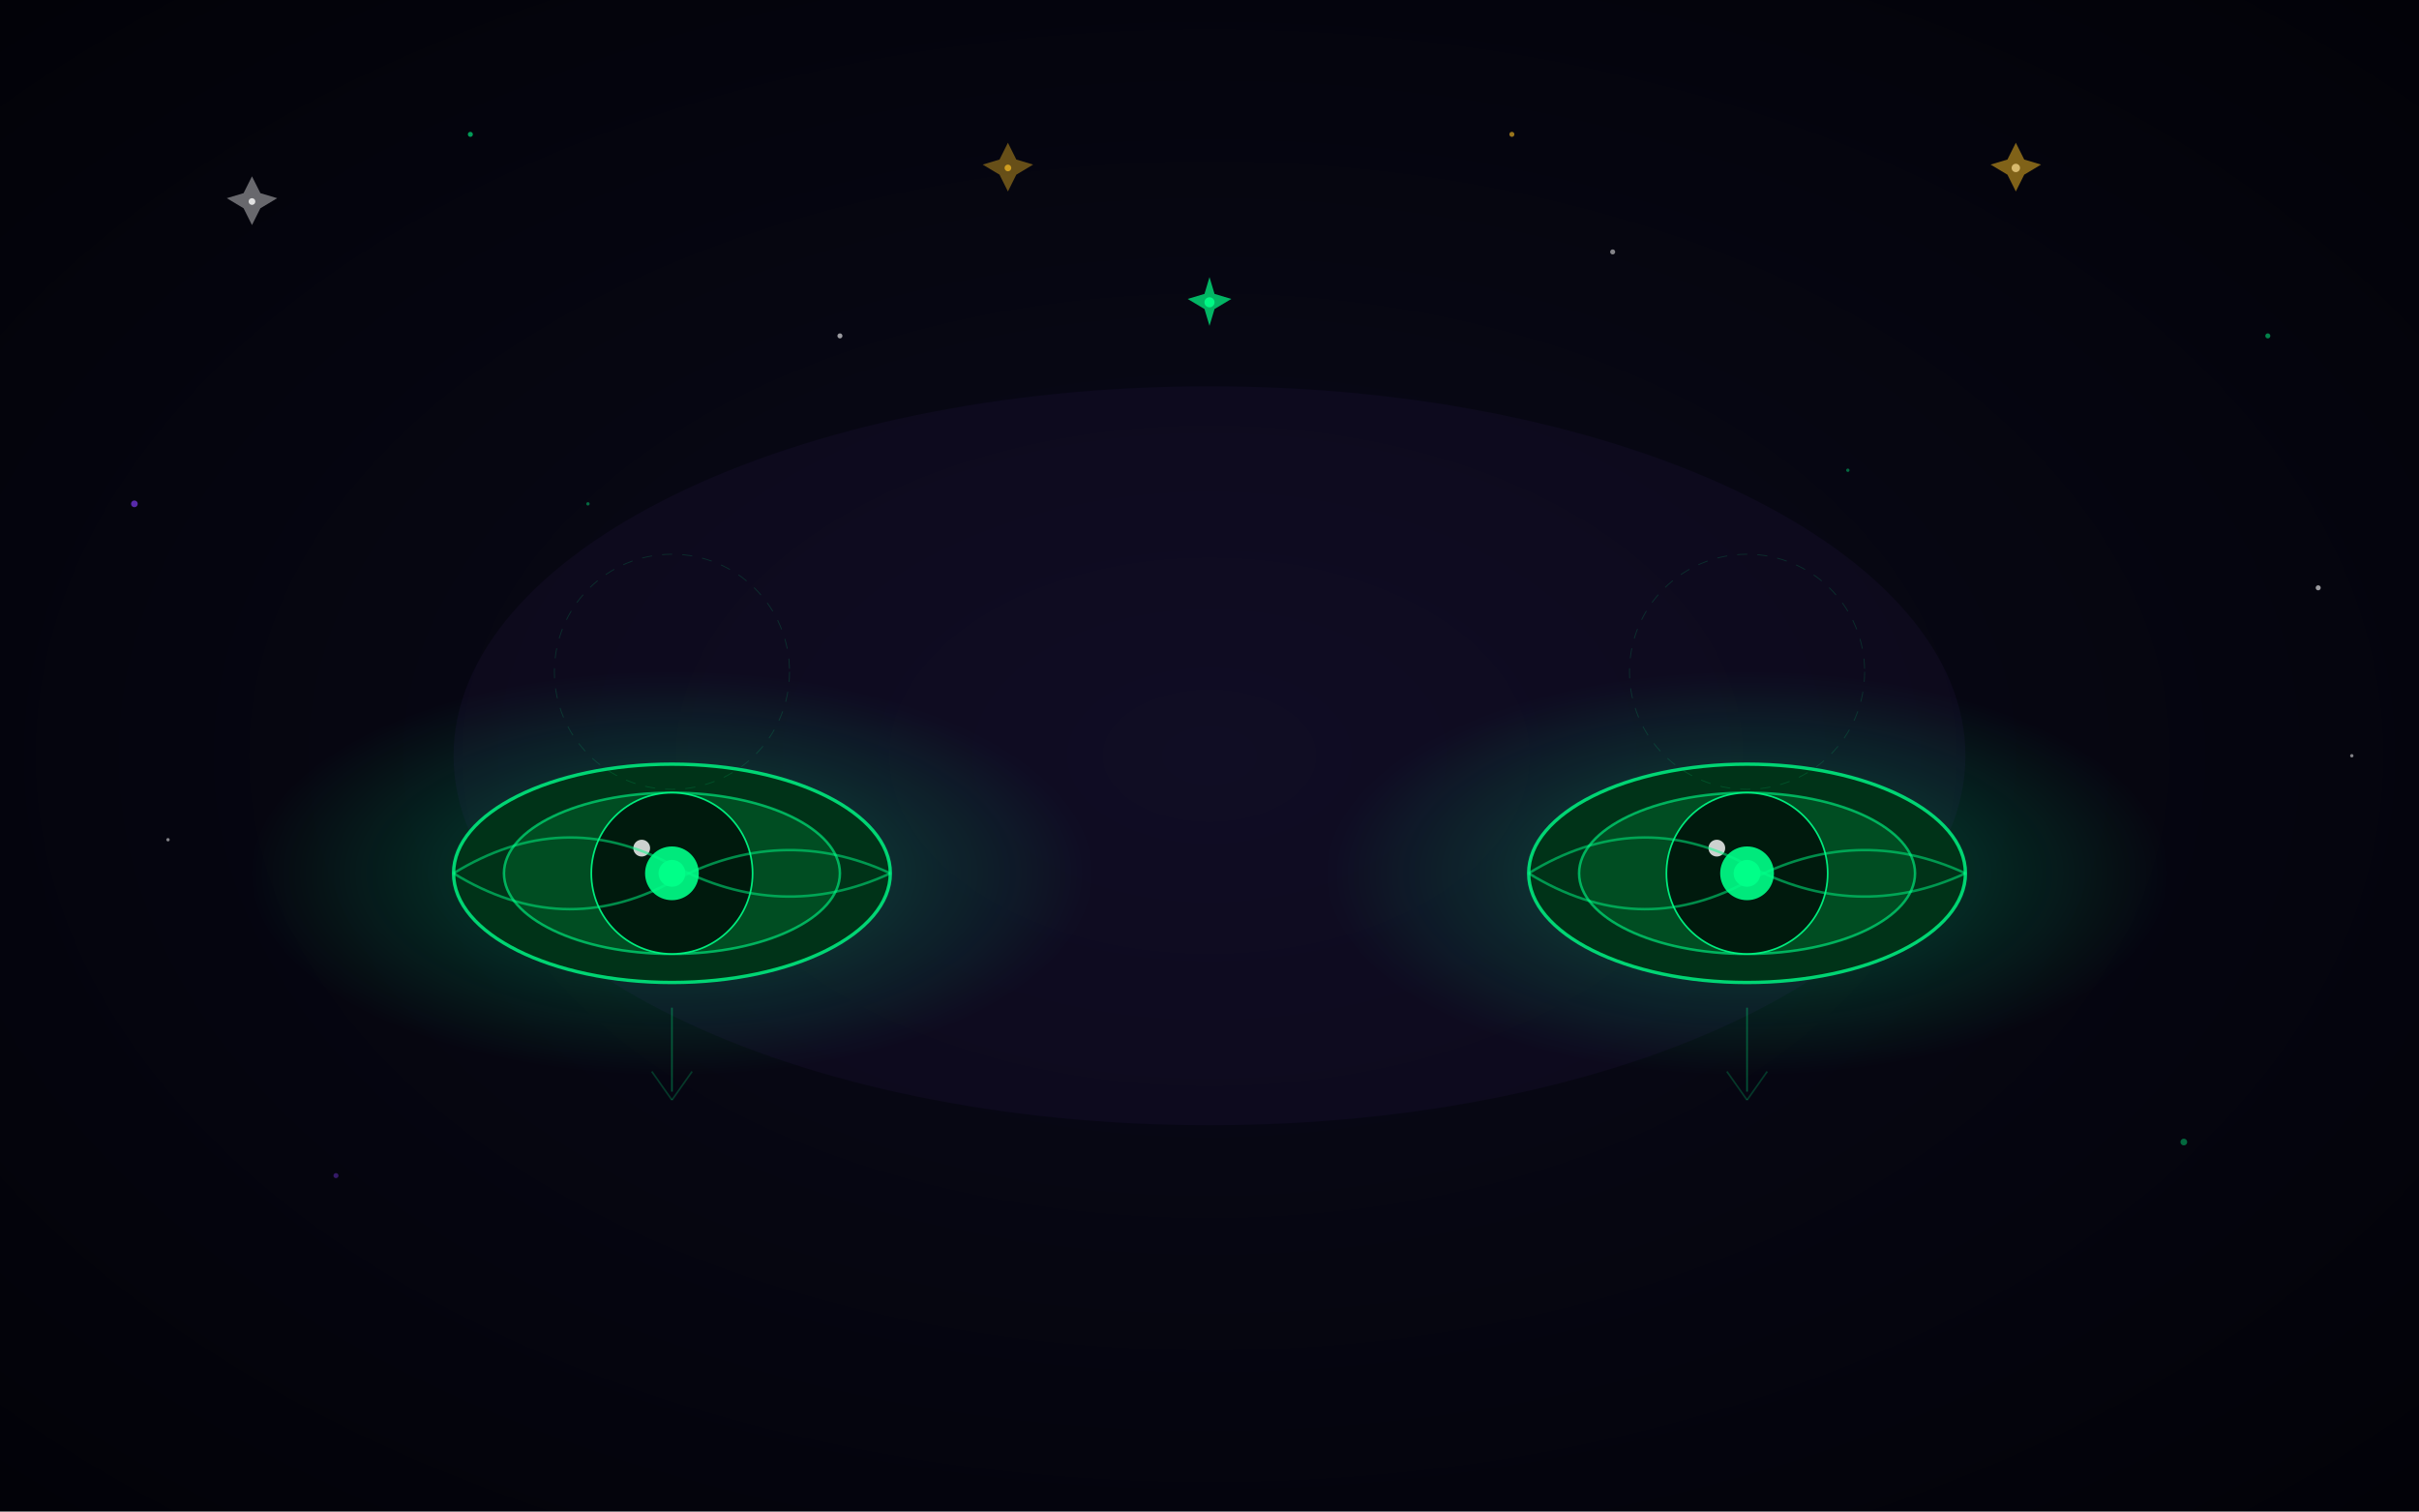
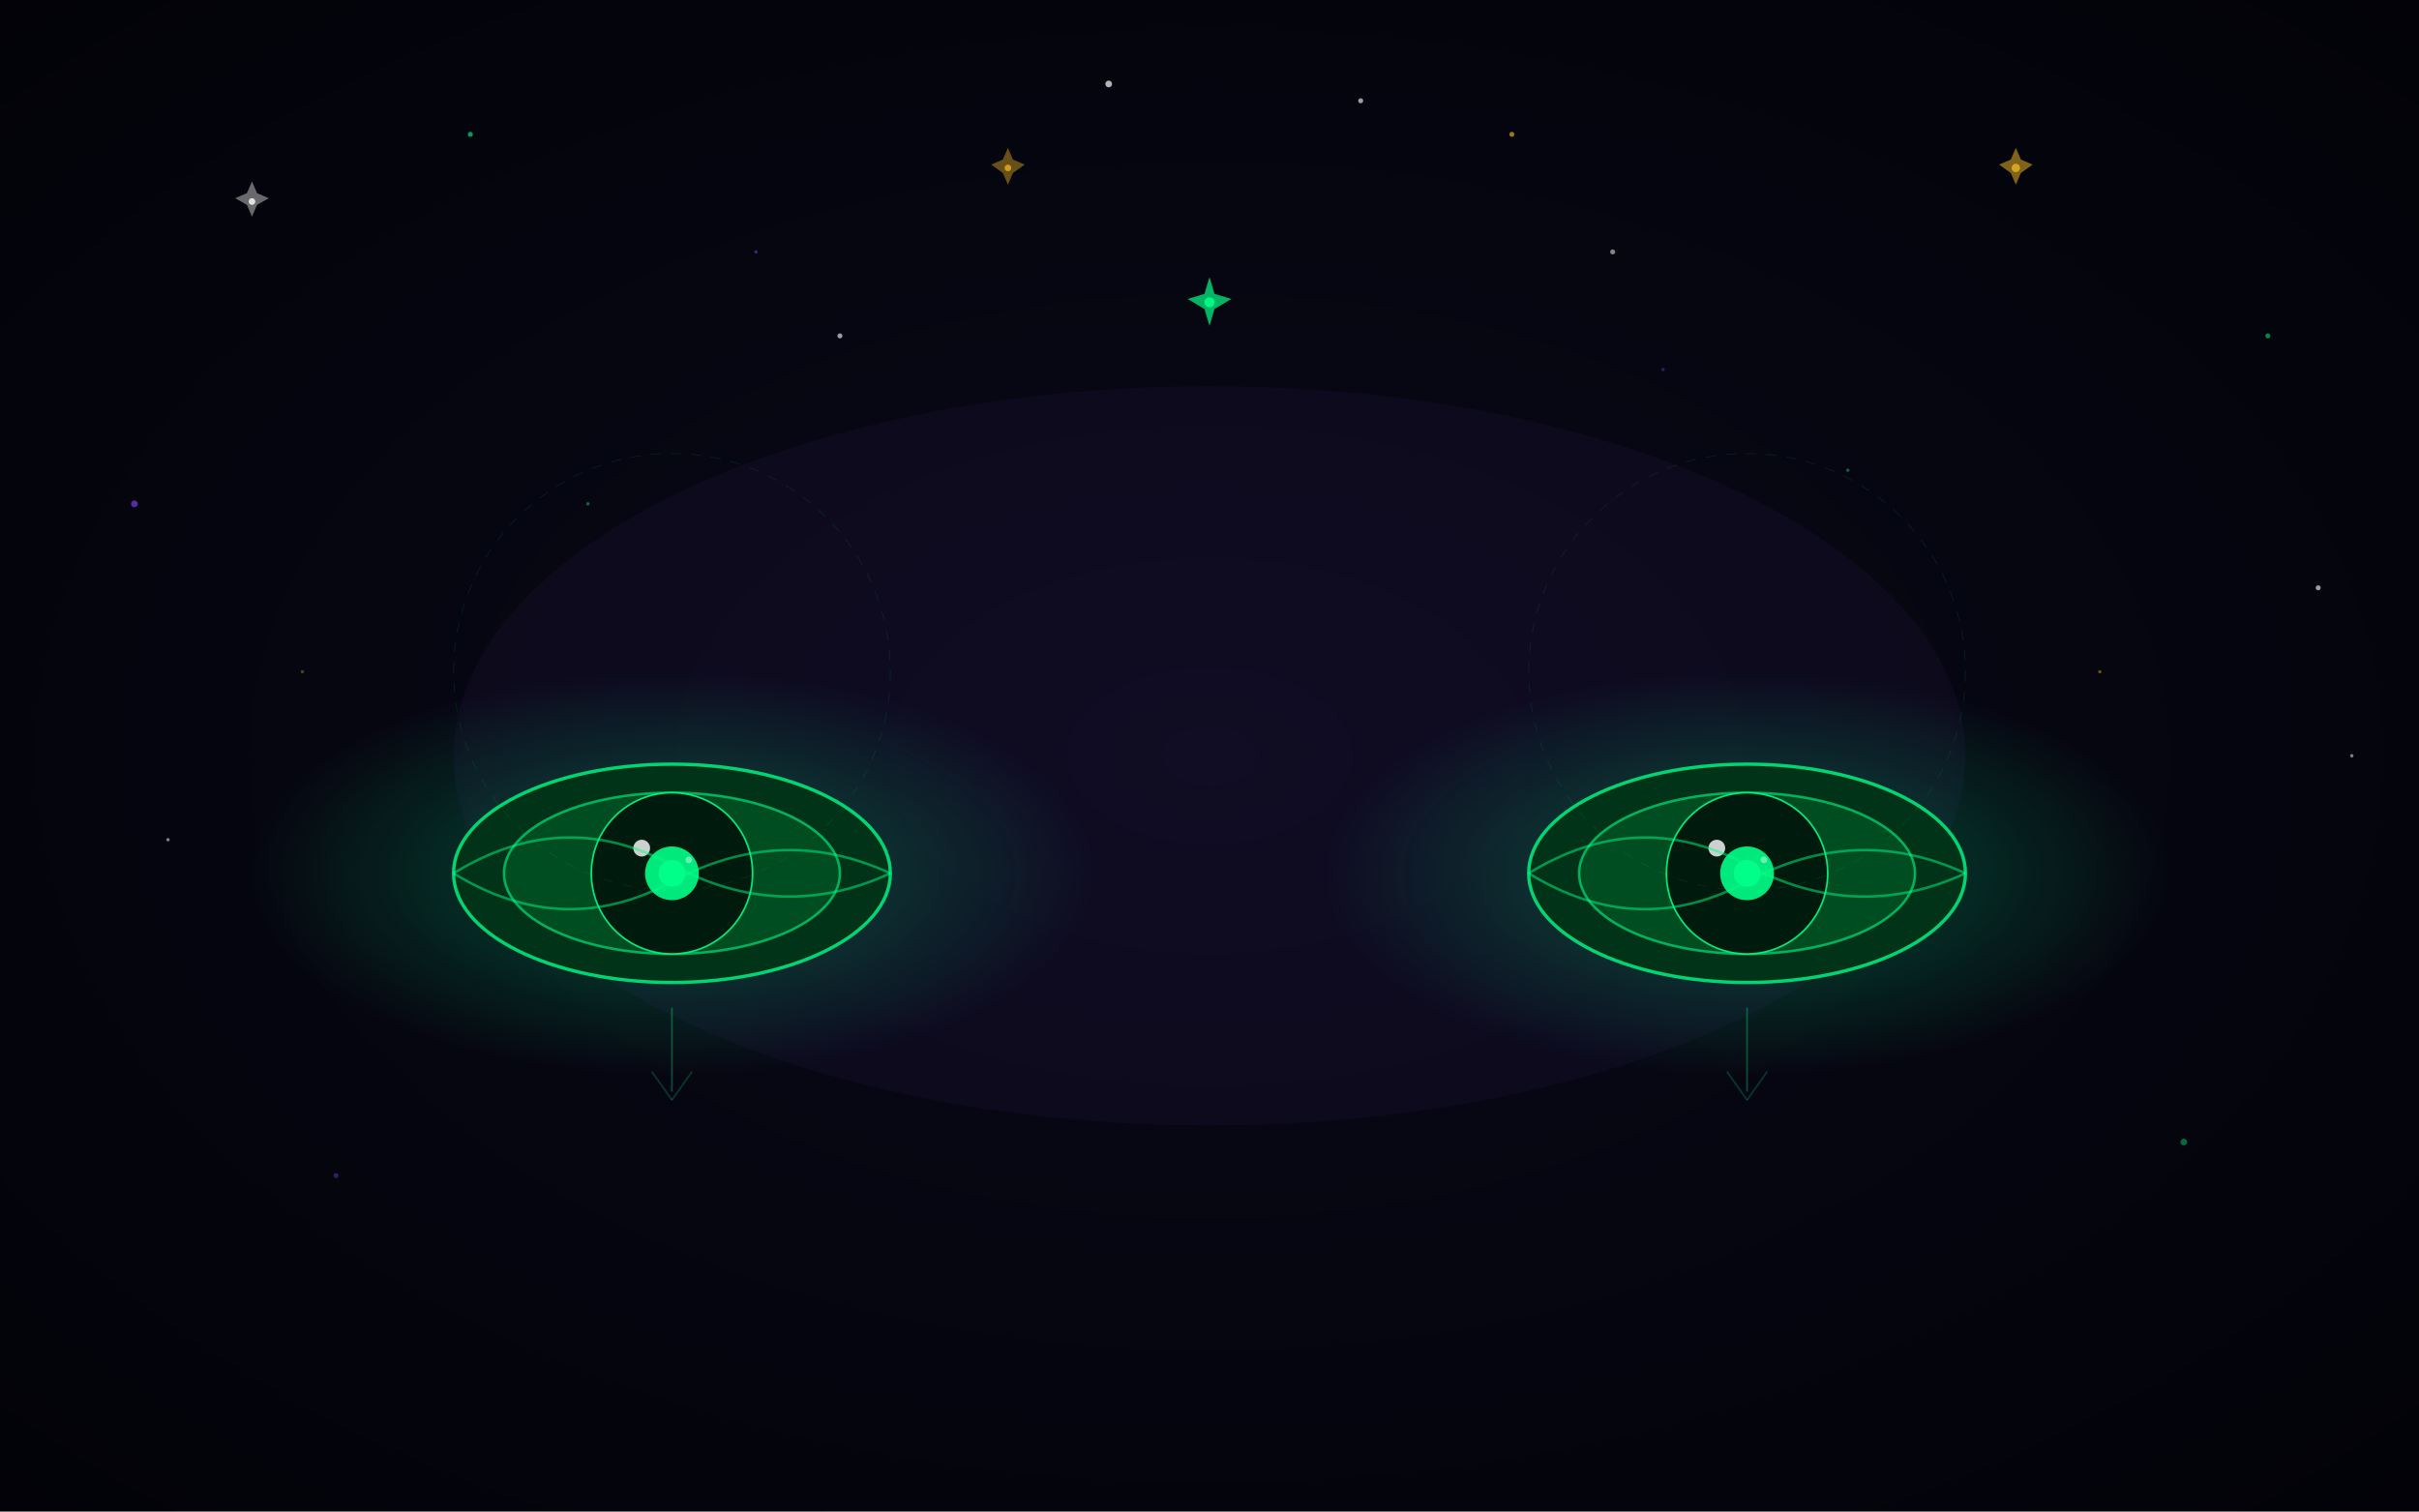
<svg xmlns="http://www.w3.org/2000/svg" width="100%" height="100%" viewBox="0 0 1440 900" preserveAspectRatio="xMidYMid slice">
  <defs>
    <radialGradient id="bg" cx="50%" cy="50%" r="70%">
      <stop offset="0%" style="stop-color:#0a0a1a" />
      <stop offset="100%" style="stop-color:#020208" />
    </radialGradient>
    <radialGradient id="eyeGlow1" cx="50%" cy="50%" r="50%">
      <stop offset="0%" style="stop-color:#00ff88;stop-opacity:0.6" />
      <stop offset="100%" style="stop-color:#00ff88;stop-opacity:0" />
    </radialGradient>
    <radialGradient id="eyeGlow2" cx="50%" cy="50%" r="50%">
      <stop offset="0%" style="stop-color:#00ff88;stop-opacity:0.6" />
      <stop offset="100%" style="stop-color:#00ff88;stop-opacity:0" />
    </radialGradient>
+     <style>
+     @keyframes blink { 0%,90%,100%{opacity:1} 95%{opacity:0.1} }
+     @keyframes pulse { 0%,100%{opacity:0.5;r:16} 50%{opacity:1;r:20} }
+     @keyframes twinkle1 { 0%,100%{opacity:0.9} 50%{opacity:0.1} }
+     @keyframes twinkle2 { 0%,100%{opacity:0.6} 30%{opacity:1} 60%{opacity:0.2} }
+     @keyframes twinkle3 { 0%,100%{opacity:0.4} 40%{opacity:0.9} 70%{opacity:0.1} }
+     @keyframes moveEye1 { 0%{transform:translate(0,0)} 25%{transform:translate(8px,-5px)} 50%{transform:translate(-6px,4px)} 75%{transform:translate(4px,6px)} 100%{transform:translate(0,0)} }
+     @keyframes moveEye2 { 0%{transform:translate(0,0)} 25%{transform:translate(-8px,-4px)} 50%{transform:translate(6px,5px)} 75%{transform:translate(-4px,-6px)} 100%{transform:translate(0,0)} }
+     @keyframes glowPulse { 0%,100%{opacity:0.5} 50%{opacity:0.8} }
+     @keyframes rotate { from{transform:rotate(0deg) translateX(0)} to{transform:rotate(360deg) translateX(0)} }
+     @keyframes float { 0%,100%{transform:translateY(0)} 50%{transform:translateY(-12px)} }
+     .eye-blink { animation: blink 6s infinite; }
+     .eye-blink2 { animation: blink 8s 2s infinite; }
+     .pupil1 { animation: moveEye1 8s ease-in-out infinite; transform-origin: 400px 520px; }
+     .pupil2 { animation: moveEye2 9s ease-in-out infinite; transform-origin: 1040px 520px; }
+     .glow1 { animation: glowPulse 3s ease-in-out infinite; }
+     .glow2 { animation: glowPulse 4s 1s ease-in-out infinite; }
+     .star1 { animation: twinkle1 2s ease-in-out infinite; }
+     .star2 { animation: twinkle2 3s ease-in-out infinite; }
+     .star3 { animation: twinkle3 2.5s ease-in-out infinite; }
+     .star4 { animation: twinkle1 1.8s 0.5s ease-in-out infinite; }
+     .star5 { animation: twinkle2 2.2s 1s ease-in-out infinite; }
+     .star6 { animation: twinkle3 3s 0.8s ease-in-out infinite; }
+     .star7 { animation: twinkle1 2.8s 1.5s ease-in-out infinite; }
+     .magic-star { animation: float 4s ease-in-out infinite; }
+     .magic-star2 { animation: float 5s 1s ease-in-out infinite; }
+     .magic-star3 { animation: float 3.5s 2s ease-in-out infinite; }
+     .orbit { animation: rotate 20s linear infinite; transform-origin: 400px 400px; }
+     .orbit2 { animation: rotate 25s linear infinite reverse; transform-origin: 1040px 400px; }
+   </style>
  </defs>
  <rect width="1440" height="900" fill="url(#bg)" />
-   <ellipse cx="400" cy="520" rx="250" ry="120" fill="url(#eyeGlow1)" opacity="0.5" />
-   <ellipse cx="1040" cy="520" rx="250" ry="120" fill="url(#eyeGlow2)" opacity="0.5" />
+   <ellipse class="glow1" cx="400" cy="520" rx="250" ry="120" fill="url(#eyeGlow1)" opacity="0.5" />
+   <ellipse class="glow2" cx="1040" cy="520" rx="250" ry="120" fill="url(#eyeGlow2)" opacity="0.5" />
  <ellipse cx="720" cy="450" rx="450" ry="220" fill="#7c3aed" opacity="0.05" />
-   <ellipse cx="400" cy="520" rx="130" ry="65" fill="#003318" />
-   <ellipse cx="400" cy="520" rx="130" ry="65" fill="none" stroke="#00ff88" stroke-width="2" opacity="0.8" />
-   <ellipse cx="400" cy="520" rx="100" ry="48" fill="#004d22" />
-   <ellipse cx="400" cy="520" rx="100" ry="48" fill="none" stroke="#00ff88" stroke-width="1.5" opacity="0.6" />
-   <ellipse cx="400" cy="520" rx="48" ry="48" fill="#001a0d" />
-   <ellipse cx="400" cy="520" rx="48" ry="48" fill="none" stroke="#00ff88" stroke-width="1" opacity="0.9" />
-   <circle cx="400" cy="520" r="16" fill="#00ff88" opacity="0.9" />
-   <circle cx="400" cy="520" r="8" fill="#00ff88" />
-   <circle cx="382" cy="505" r="5" fill="#ffffff" opacity="0.8" />
-   <ellipse cx="1040" cy="520" rx="130" ry="65" fill="#003318" />
-   <ellipse cx="1040" cy="520" rx="130" ry="65" fill="none" stroke="#00ff88" stroke-width="2" opacity="0.8" />
-   <ellipse cx="1040" cy="520" rx="100" ry="48" fill="#004d22" />
-   <ellipse cx="1040" cy="520" rx="100" ry="48" fill="none" stroke="#00ff88" stroke-width="1.5" opacity="0.6" />
-   <ellipse cx="1040" cy="520" rx="48" ry="48" fill="#001a0d" />
-   <ellipse cx="1040" cy="520" rx="48" ry="48" fill="none" stroke="#00ff88" stroke-width="1" opacity="0.9" />
-   <circle cx="1040" cy="520" r="16" fill="#00ff88" opacity="0.9" />
-   <circle cx="1040" cy="520" r="8" fill="#00ff88" />
-   <circle cx="1022" cy="505" r="5" fill="#ffffff" opacity="0.8" />
+   <g class="eye-blink">
+     <ellipse cx="400" cy="520" rx="130" ry="65" fill="#003318" />
+     <ellipse cx="400" cy="520" rx="130" ry="65" fill="none" stroke="#00ff88" stroke-width="2" opacity="0.8" />
+     <ellipse cx="400" cy="520" rx="100" ry="48" fill="#004d22" />
+     <ellipse cx="400" cy="520" rx="100" ry="48" fill="none" stroke="#00ff88" stroke-width="1.5" opacity="0.6" />
+     <ellipse cx="400" cy="520" rx="48" ry="48" fill="#001a0d" />
+     <ellipse cx="400" cy="520" rx="48" ry="48" fill="none" stroke="#00ff88" stroke-width="1" opacity="0.9" />
+     <g class="pupil1">
+       <circle cx="400" cy="520" r="16" fill="#00ff88" opacity="0.9" />
+       <circle cx="400" cy="520" r="8" fill="#00ff88" />
+       <circle cx="382" cy="505" r="5" fill="#ffffff" opacity="0.8" />
+       <circle cx="410" cy="512" r="2" fill="#ffffff" opacity="0.4" />
+     </g>
+   </g>
+   <g class="eye-blink2">
+     <ellipse cx="1040" cy="520" rx="130" ry="65" fill="#003318" />
+     <ellipse cx="1040" cy="520" rx="130" ry="65" fill="none" stroke="#00ff88" stroke-width="2" opacity="0.8" />
+     <ellipse cx="1040" cy="520" rx="100" ry="48" fill="#004d22" />
+     <ellipse cx="1040" cy="520" rx="100" ry="48" fill="none" stroke="#00ff88" stroke-width="1.5" opacity="0.6" />
+     <ellipse cx="1040" cy="520" rx="48" ry="48" fill="#001a0d" />
+     <ellipse cx="1040" cy="520" rx="48" ry="48" fill="none" stroke="#00ff88" stroke-width="1" opacity="0.9" />
+     <g class="pupil2">
+       <circle cx="1040" cy="520" r="16" fill="#00ff88" opacity="0.9" />
+       <circle cx="1040" cy="520" r="8" fill="#00ff88" />
+       <circle cx="1022" cy="505" r="5" fill="#ffffff" opacity="0.8" />
+       <circle cx="1050" cy="512" r="2" fill="#ffffff" opacity="0.4" />
+     </g>
+   </g>
  <path d="M270 520 Q335 480 400 515 Q465 550 530 520" fill="none" stroke="#00ff88" stroke-width="1.5" opacity="0.5" />
  <path d="M270 520 Q335 560 400 525 Q465 490 530 520" fill="none" stroke="#00ff88" stroke-width="1.5" opacity="0.5" />
  <path d="M910 520 Q975 480 1040 515 Q1105 550 1170 520" fill="none" stroke="#00ff88" stroke-width="1.5" opacity="0.5" />
  <path d="M910 520 Q975 560 1040 525 Q1105 490 1170 520" fill="none" stroke="#00ff88" stroke-width="1.5" opacity="0.5" />
+   <circle class="orbit" cx="400" cy="400" r="130" fill="none" stroke="#00ff88" stroke-width="0.5" opacity="0.1" stroke-dasharray="6 6" />
+   <circle class="orbit2" cx="1040" cy="400" r="130" fill="none" stroke="#00ff88" stroke-width="0.5" opacity="0.1" stroke-dasharray="6 6" />
  <line x1="400" y1="600" x2="400" y2="650" stroke="#00ff88" stroke-width="1" opacity="0.3" />
  <line x1="388" y1="638" x2="400" y2="655" stroke="#00ff88" stroke-width="1" opacity="0.2" />
  <line x1="412" y1="638" x2="400" y2="655" stroke="#00ff88" stroke-width="1" opacity="0.2" />
  <line x1="1040" y1="600" x2="1040" y2="650" stroke="#00ff88" stroke-width="1" opacity="0.3" />
  <line x1="1028" y1="638" x2="1040" y2="655" stroke="#00ff88" stroke-width="1" opacity="0.2" />
  <line x1="1052" y1="638" x2="1040" y2="655" stroke="#00ff88" stroke-width="1" opacity="0.2" />
-   <circle cx="400" cy="400" r="70" fill="none" stroke="#00ff88" stroke-width="0.5" opacity="0.15" stroke-dasharray="6 6" />
-   <circle cx="1040" cy="400" r="70" fill="none" stroke="#00ff88" stroke-width="0.5" opacity="0.15" stroke-dasharray="6 6" />
-   <circle cx="720" cy="180" r="3" fill="#00ff88" opacity="0.9" />
-   <path d="M717 175 L720 165 L723 175 L733 178 L723 184 L720 194 L717 184 L707 178 Z" fill="#00ff88" opacity="0.7" />
-   <circle cx="150" cy="120" r="2" fill="#ffffff" opacity="0.8" />
-   <circle cx="280" cy="80" r="1.5" fill="#00ff88" opacity="0.6" />
-   <circle cx="1200" cy="100" r="2.5" fill="#ffffff" opacity="0.7" />
-   <circle cx="1350" cy="200" r="1.5" fill="#00ff88" opacity="0.5" />
-   <circle cx="80" cy="300" r="2" fill="#7c3aed" opacity="0.7" />
-   <circle cx="1380" cy="350" r="1.5" fill="#ffffff" opacity="0.6" />
-   <circle cx="600" cy="100" r="2" fill="#fbbf24" opacity="0.7" />
-   <circle cx="900" cy="80" r="1.5" fill="#fbbf24" opacity="0.6" />
-   <circle cx="200" cy="700" r="1.5" fill="#7c3aed" opacity="0.4" />
-   <circle cx="1300" cy="680" r="2" fill="#00ff88" opacity="0.4" />
-   <circle cx="100" cy="500" r="1" fill="#ffffff" opacity="0.5" />
-   <circle cx="1400" cy="450" r="1" fill="#ffffff" opacity="0.5" />
-   <circle cx="500" cy="200" r="1.5" fill="#ffffff" opacity="0.6" />
-   <circle cx="960" cy="150" r="1.5" fill="#ffffff" opacity="0.5" />
-   <circle cx="350" cy="300" r="1" fill="#00ff88" opacity="0.4" />
-   <circle cx="1100" cy="280" r="1" fill="#00ff88" opacity="0.4" />
-   <path d="M145 115 L150 105 L155 115 L165 118 L155 124 L150 134 L145 124 L135 118 Z" fill="#ffffff" opacity="0.4" />
-   <path d="M1195 95 L1200 85 L1205 95 L1215 98 L1205 104 L1200 114 L1195 104 L1185 98 Z" fill="#fbbf24" opacity="0.5" />
-   <path d="M595 95 L600 85 L605 95 L615 98 L605 104 L600 114 L595 104 L585 98 Z" fill="#fbbf24" opacity="0.4" />
+   <g class="magic-star">
+     <circle class="star1" cx="720" cy="180" r="3" fill="#00ff88" opacity="0.9" />
+     <path d="M717 175 L720 165 L723 175 L733 178 L723 184 L720 194 L717 184 L707 178 Z" fill="#00ff88" opacity="0.7" />
+   </g>
+   <g class="magic-star2">
+     <circle class="star2" cx="150" cy="120" r="2" fill="#ffffff" opacity="0.8" />
+     <path d="M147 115 L150 108 L153 115 L160 118 L153 122 L150 129 L147 122 L140 118 Z" fill="#ffffff" opacity="0.4" />
+   </g>
+   <g class="magic-star3">
+     <circle class="star3" cx="1200" cy="100" r="2.5" fill="#fbbf24" opacity="0.7" />
+     <path d="M1197 95 L1200 88 L1203 95 L1210 98 L1203 103 L1200 110 L1197 103 L1190 98 Z" fill="#fbbf24" opacity="0.5" />
+   </g>
+   <g class="magic-star">
+     <circle class="star4" cx="600" cy="100" r="2" fill="#fbbf24" opacity="0.7" />
+     <path d="M597 95 L600 88 L603 95 L610 98 L603 103 L600 110 L597 103 L590 98 Z" fill="#fbbf24" opacity="0.4" />
+   </g>
+   <circle class="star1" cx="280" cy="80" r="1.5" fill="#00ff88" opacity="0.6" />
+   <circle class="star2" cx="1350" cy="200" r="1.5" fill="#00ff88" opacity="0.5" />
+   <circle class="star3" cx="80" cy="300" r="2" fill="#7c3aed" opacity="0.7" />
+   <circle class="star4" cx="1380" cy="350" r="1.5" fill="#ffffff" opacity="0.6" />
+   <circle class="star5" cx="900" cy="80" r="1.5" fill="#fbbf24" opacity="0.6" />
+   <circle class="star6" cx="200" cy="700" r="1.5" fill="#7c3aed" opacity="0.4" />
+   <circle class="star7" cx="1300" cy="680" r="2" fill="#00ff88" opacity="0.4" />
+   <circle class="star1" cx="100" cy="500" r="1" fill="#ffffff" opacity="0.5" />
+   <circle class="star2" cx="1400" cy="450" r="1" fill="#ffffff" opacity="0.5" />
+   <circle class="star3" cx="500" cy="200" r="1.5" fill="#ffffff" opacity="0.6" />
+   <circle class="star4" cx="960" cy="150" r="1.5" fill="#ffffff" opacity="0.5" />
+   <circle class="star5" cx="350" cy="300" r="1" fill="#00ff88" opacity="0.4" />
+   <circle class="star6" cx="1100" cy="280" r="1" fill="#00ff88" opacity="0.4" />
+   <circle class="star7" cx="810" cy="60" r="1.5" fill="#ffffff" opacity="0.6" />
+   <circle class="star1" cx="450" cy="150" r="1" fill="#7c3aed" opacity="0.5" />
+   <circle class="star2" cx="990" cy="220" r="1" fill="#7c3aed" opacity="0.4" />
+   <circle class="star3" cx="660" cy="50" r="2" fill="#ffffff" opacity="0.7" />
+   <circle class="star4" cx="1250" cy="400" r="1" fill="#fbbf24" opacity="0.4" />
+   <circle class="star5" cx="180" cy="400" r="1" fill="#fbbf24" opacity="0.3" />
</svg>
